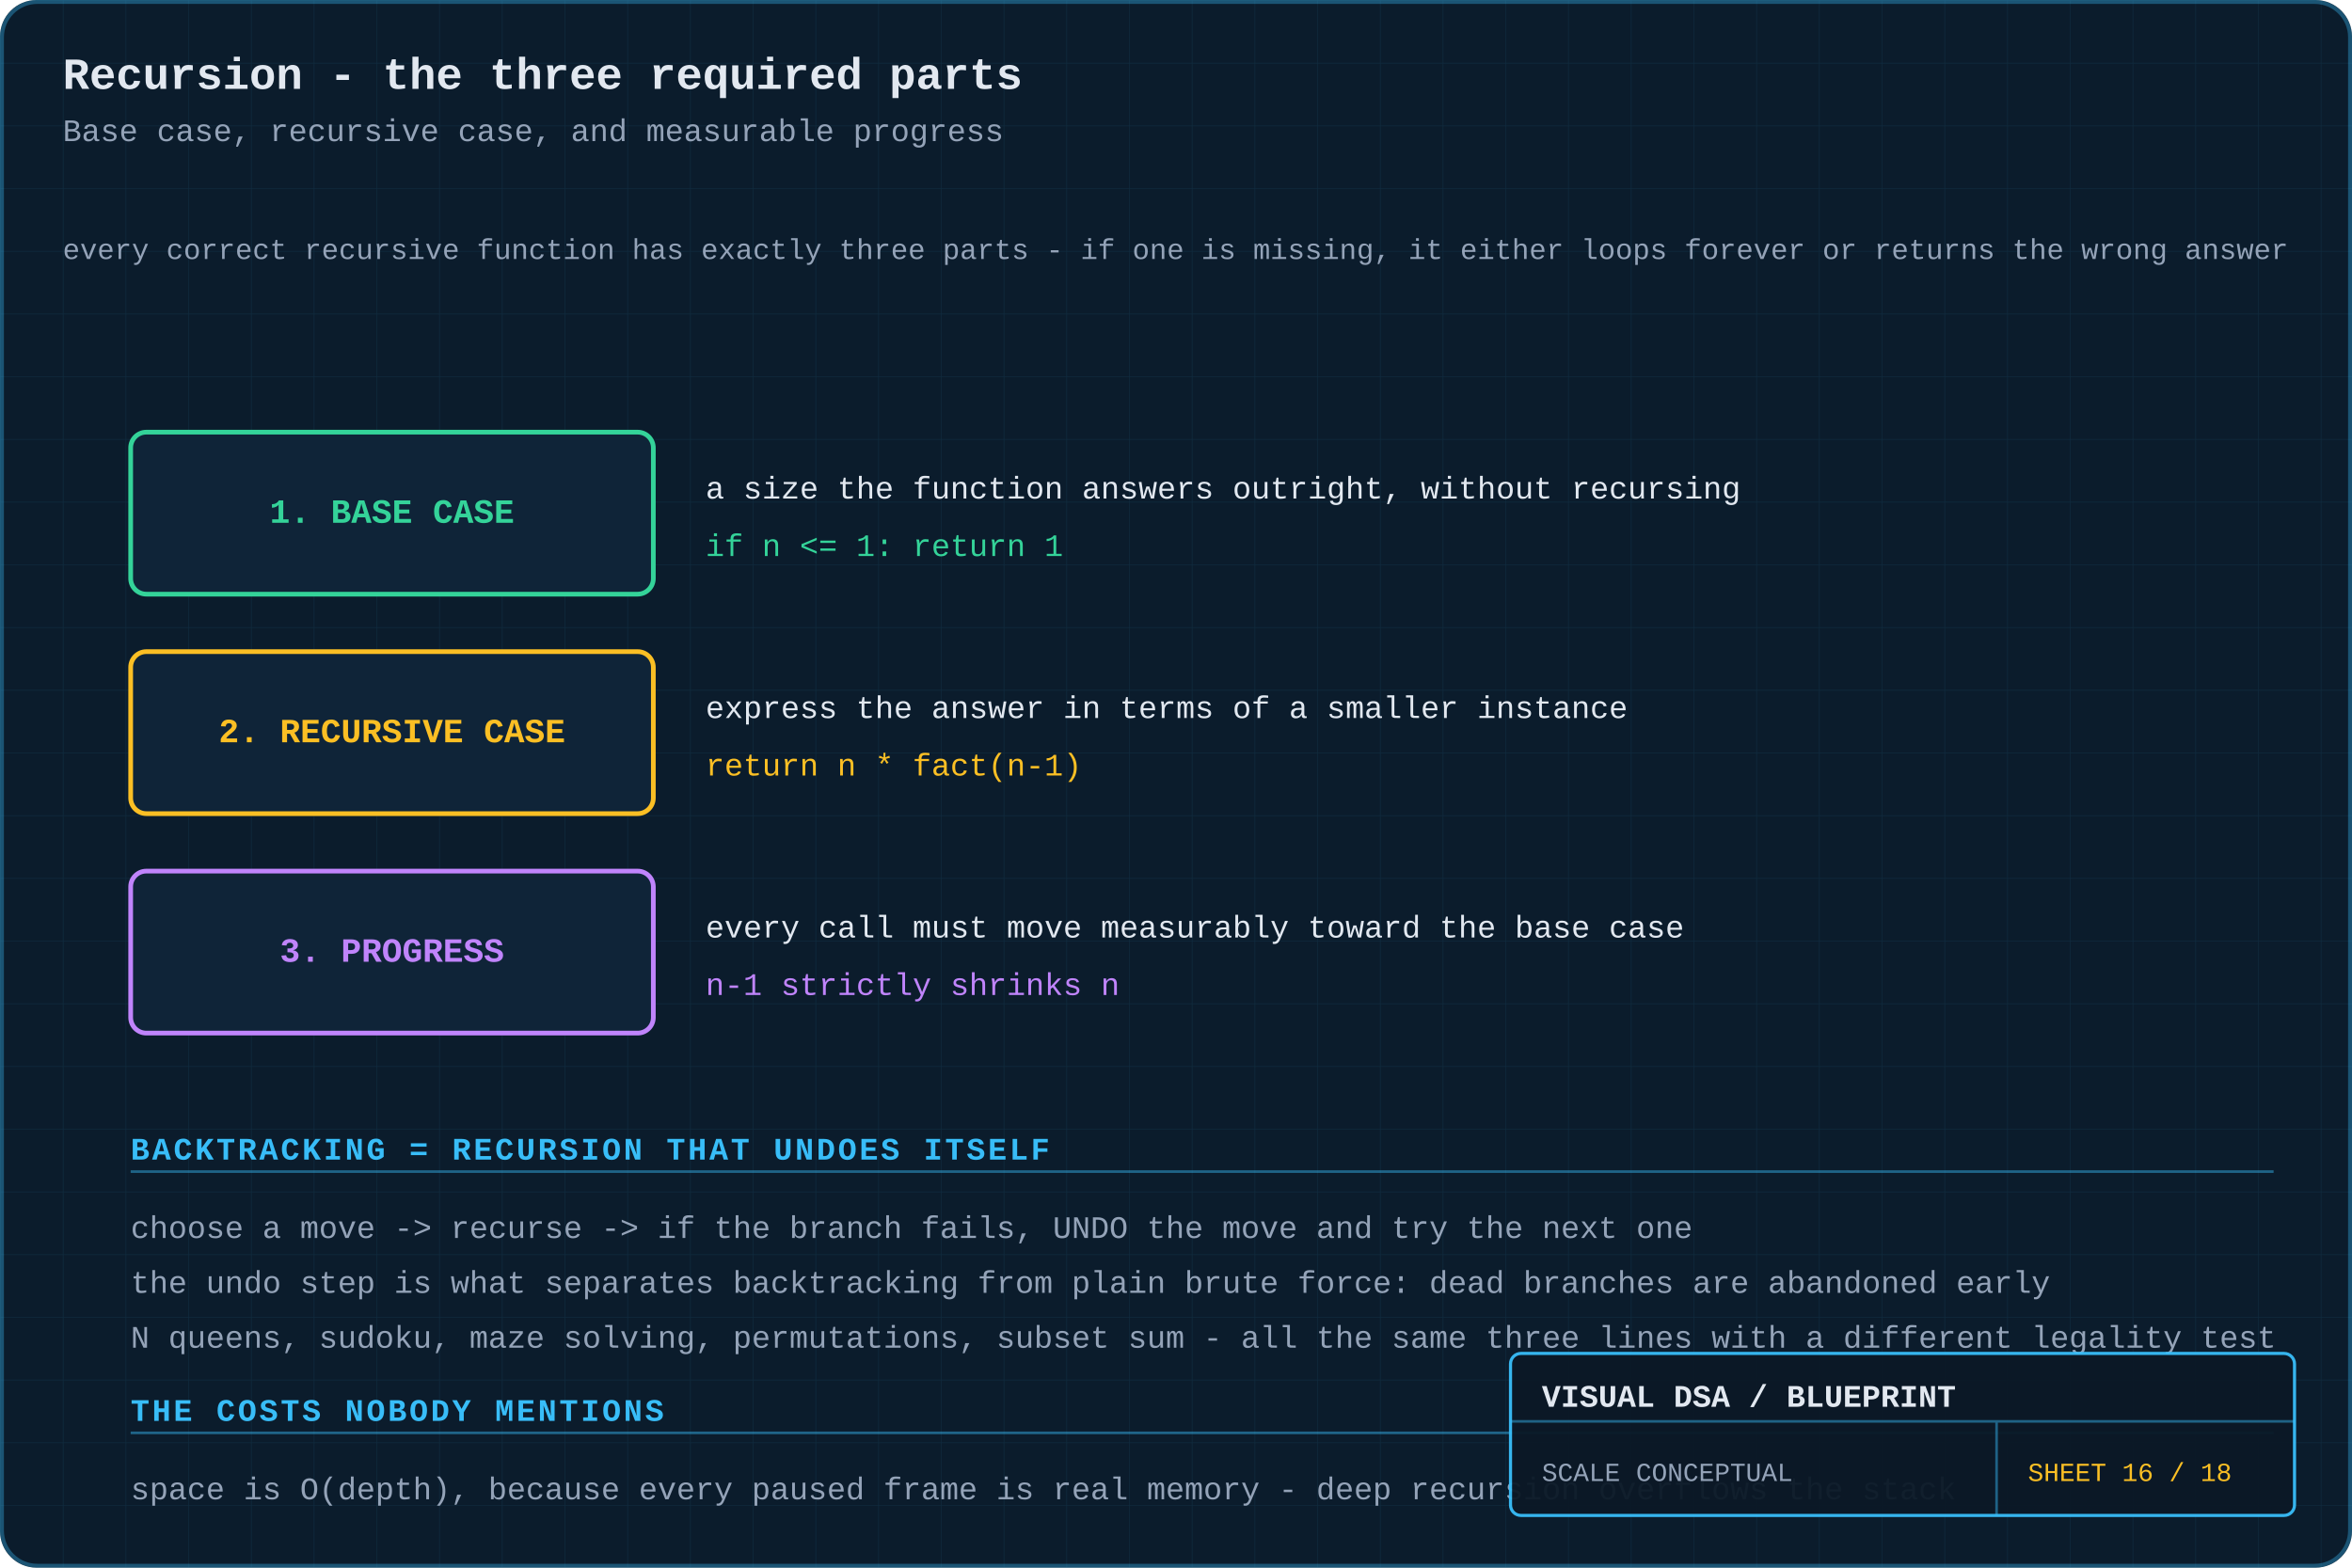
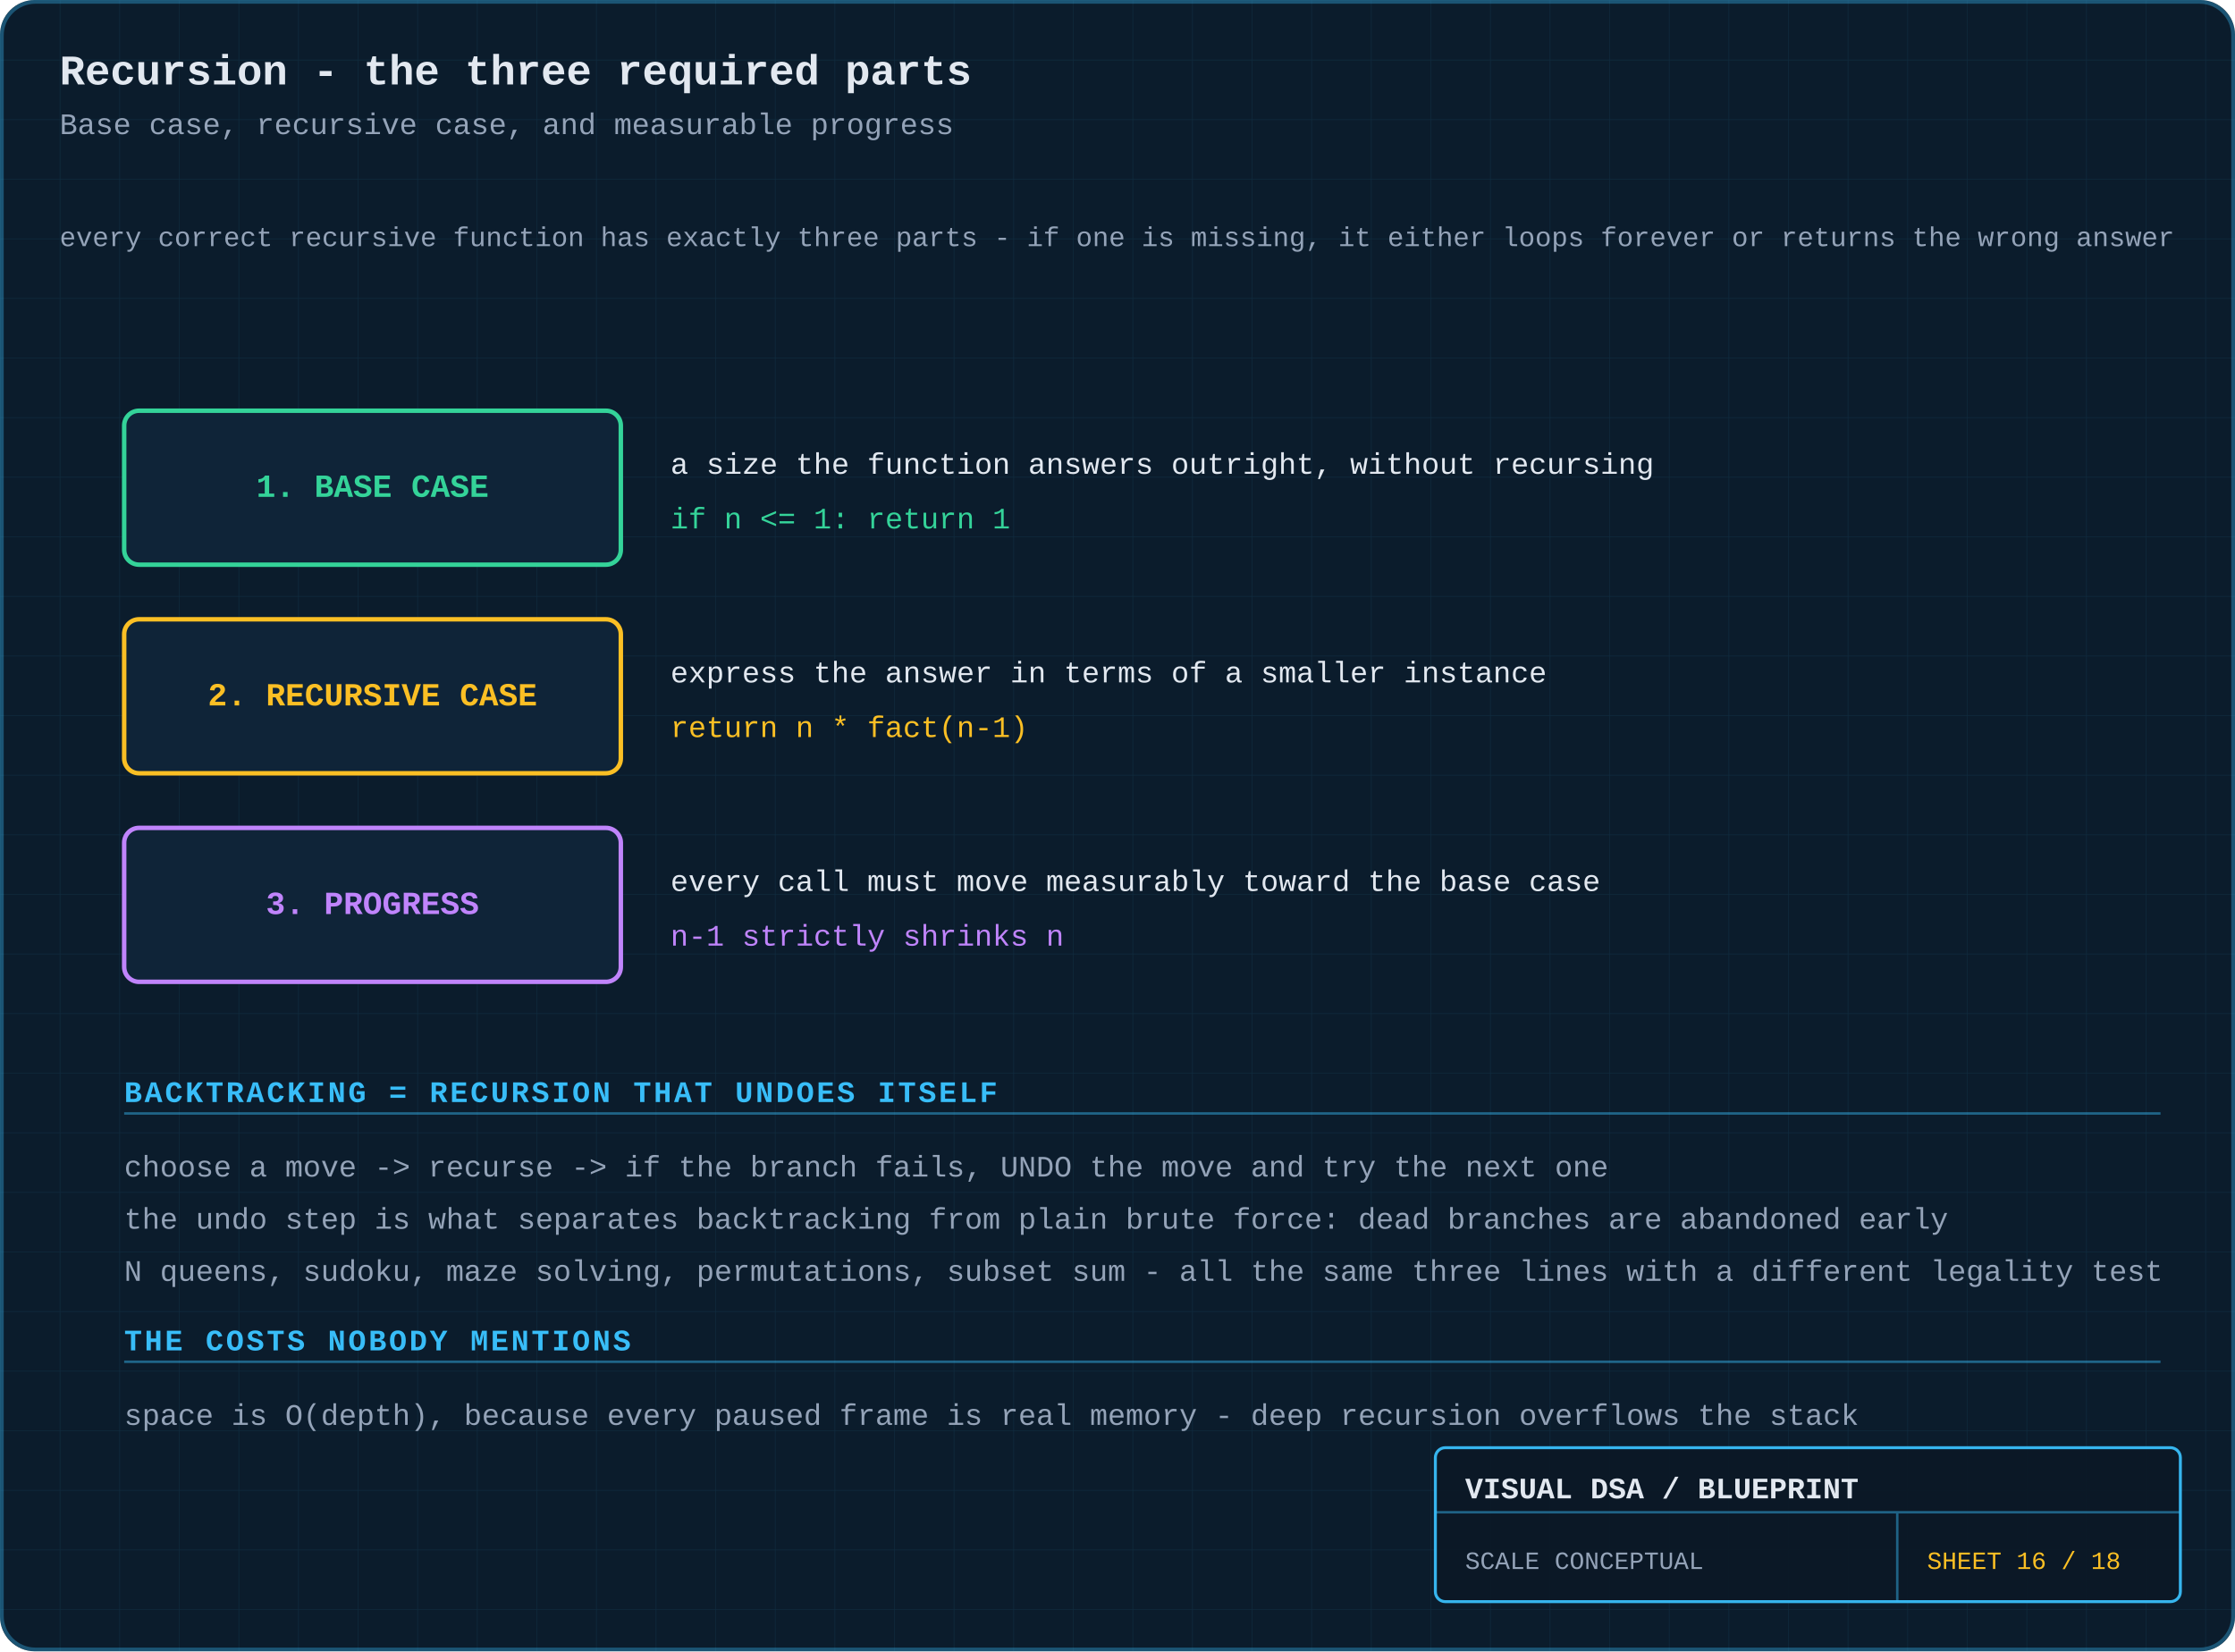
- <svg xmlns="http://www.w3.org/2000/svg" viewBox="0 0 900 600" width="900" height="600" role="img" aria-label="Recursion - the three required parts">
+ <svg xmlns="http://www.w3.org/2000/svg" viewBox="0 0 900 665" width="900" height="665" role="img" aria-label="Recursion - the three required parts">
  <defs>
    <pattern id="g" width="24" height="24" patternUnits="userSpaceOnUse">
      <path d="M24 0H0V24" fill="none" stroke="#38bdf8" stroke-width="0.5" opacity="0.09" />
    </pattern>
    <marker id="ar" viewBox="0 0 10 10" refX="9" refY="5" markerWidth="6" markerHeight="6" orient="auto-start-reverse">
      <path d="M0 0 L10 5 L0 10 z" fill="#38bdf8" />
    </marker>
    <marker id="ara" viewBox="0 0 10 10" refX="9" refY="5" markerWidth="6" markerHeight="6" orient="auto-start-reverse">
      <path d="M0 0 L10 5 L0 10 z" fill="#fbbf24" />
    </marker>
    <marker id="arg" viewBox="0 0 10 10" refX="9" refY="5" markerWidth="6" markerHeight="6" orient="auto-start-reverse">
      <path d="M0 0 L10 5 L0 10 z" fill="#34d399" />
    </marker>
  </defs>
  <style>
  text{font-family:ui-monospace, SFMono-Regular, Menlo, Consolas, 'Liberation Mono', monospace;dominant-baseline:middle}
  .title{fill:#e2e8f0;font-size:17px;font-weight:700;dominant-baseline:auto}
  .sub{fill:#94a3b8;font-size:12px;dominant-baseline:auto}
  .lbl{fill:#94a3b8;font-size:11px;text-anchor:middle}
  .lbl-l{fill:#94a3b8;font-size:11px}
  .val{fill:#e2e8f0;font-size:16px;text-anchor:middle;font-weight:600}
  .idx{fill:#64748b;font-size:10px;text-anchor:middle}
  .cell{fill:#0f2438;stroke:#38bdf8;stroke-width:1.5;rx:4}
  .step{fill:#fbbf24;font-size:12px;font-weight:700}
  .edge{stroke:#38bdf8;stroke-width:1.6;fill:none}

  </style>
-   <rect x="0" y="0" width="900" height="600" rx="14" fill="#0b1c2c" />
-   <rect x="0" y="0" width="900" height="600" rx="14" fill="url(#g)" />
-   <rect x="0.75" y="0.75" width="898.5" height="598.5" rx="13.5" fill="none" stroke="#38bdf8" stroke-width="1.5" opacity="0.35" />
+   <rect x="0" y="0" width="900" height="665" rx="14" fill="#0b1c2c" />
+   <rect x="0" y="0" width="900" height="665" rx="14" fill="url(#g)" />
+   <rect x="0.75" y="0.75" width="898.5" height="663.5" rx="13.5" fill="none" stroke="#38bdf8" stroke-width="1.5" opacity="0.35" />
  <text class="title" x="24" y="34">Recursion - the three required parts</text>
  <text class="sub" x="24" y="54">Base case, recursive case, and measurable progress</text>
  <text class="lbl-l hdrline" x="24" y="96">every correct recursive function has exactly three parts - if one is missing, it either loops forever or returns the wrong answer</text>
  <g transform="translate(0,0.4)">
    <rect x="50" y="165" width="200" height="62" rx="6" fill="#0f2438" stroke="#34d399" stroke-width="1.8" />
    <text x="150.0" y="196.0" font-size="13" font-weight="600" fill="#34d399" text-anchor="middle" dominant-baseline="middle">1. BASE CASE</text>
    <text x="270" y="187" font-size="12" fill="#e2e8f0">a size the function answers outright, without recursing</text>
    <text x="270" y="209" font-size="12" fill="#34d399">if n &lt;= 1: return 1</text>
    <rect x="50" y="249" width="200" height="62" rx="6" fill="#0f2438" stroke="#fbbf24" stroke-width="1.8" />
    <text x="150.0" y="280.0" font-size="13" font-weight="600" fill="#fbbf24" text-anchor="middle" dominant-baseline="middle">2. RECURSIVE CASE</text>
    <text x="270" y="271" font-size="12" fill="#e2e8f0">express the answer in terms of a smaller instance</text>
    <text x="270" y="293" font-size="12" fill="#fbbf24">return n * fact(n-1)</text>
    <rect x="50" y="333" width="200" height="62" rx="6" fill="#0f2438" stroke="#c084fc" stroke-width="1.8" />
    <text x="150.0" y="364.0" font-size="13" font-weight="600" fill="#c084fc" text-anchor="middle" dominant-baseline="middle">3. PROGRESS</text>
    <text x="270" y="355" font-size="12" fill="#e2e8f0">every call must move measurably toward the base case</text>
    <text x="270" y="377" font-size="12" fill="#c084fc">n-1 strictly shrinks n</text>
    <text x="50" y="440" font-size="12" font-weight="700" fill="#38bdf8" letter-spacing="1">BACKTRACKING = RECURSION THAT UNDOES ITSELF</text>
    <path d="M50 448 L870 448" stroke="#38bdf8" stroke-width="1" opacity="0.45" />
    <text x="50" y="470" font-size="12" fill="#94a3b8">choose a move  -&gt;  recurse  -&gt;  if the branch fails, UNDO the move and try the next one</text>
    <text x="50" y="491" font-size="12" fill="#94a3b8">the undo step is what separates backtracking from plain brute force: dead branches are abandoned early</text>
    <text x="50" y="512" font-size="12" fill="#94a3b8">N queens, sudoku, maze solving, permutations, subset sum - all the same three lines with a different legality test</text>
    <text x="50" y="540" font-size="12" font-weight="700" fill="#38bdf8" letter-spacing="1">THE COSTS NOBODY MENTIONS</text>
    <path d="M50 548 L870 548" stroke="#38bdf8" stroke-width="1" opacity="0.45" />
    <text x="50" y="570" font-size="12" fill="#94a3b8">space is O(depth), because every paused frame is real memory - deep recursion overflows the stack</text>
  </g>
-   <rect x="578" y="518" width="300" height="62" rx="4" fill="#0a1826" stroke="#38bdf8" stroke-width="1.2" opacity="0.95" />
-   <path d="M578 544 L878 544 M764 544 L764 580" stroke="#38bdf8" stroke-width="1" opacity="0.45" />
-   <text x="590" y="535" font-size="12" font-weight="700" fill="#e2e8f0">VISUAL DSA / BLUEPRINT</text>
-   <text x="590" y="564" font-size="10" fill="#94a3b8">SCALE CONCEPTUAL</text>
-   <text x="776" y="564" font-size="10" fill="#fbbf24">SHEET 16 / 18</text>
+   <rect x="578" y="583" width="300" height="62" rx="4" fill="#0a1826" stroke="#38bdf8" stroke-width="1.2" opacity="0.95" />
+   <path d="M578 609 L878 609 M764 609 L764 645" stroke="#38bdf8" stroke-width="1" opacity="0.45" />
+   <text class="tb" x="590" y="600" font-weight="700" style="fill:#e2e8f0;font-size:12">VISUAL DSA / BLUEPRINT</text>
+   <text class="tb" x="590" y="629" style="fill:#94a3b8;font-size:10">SCALE CONCEPTUAL</text>
+   <text class="tb" x="776" y="629" style="fill:#fbbf24;font-size:10">SHEET 16 / 18</text>
</svg>
